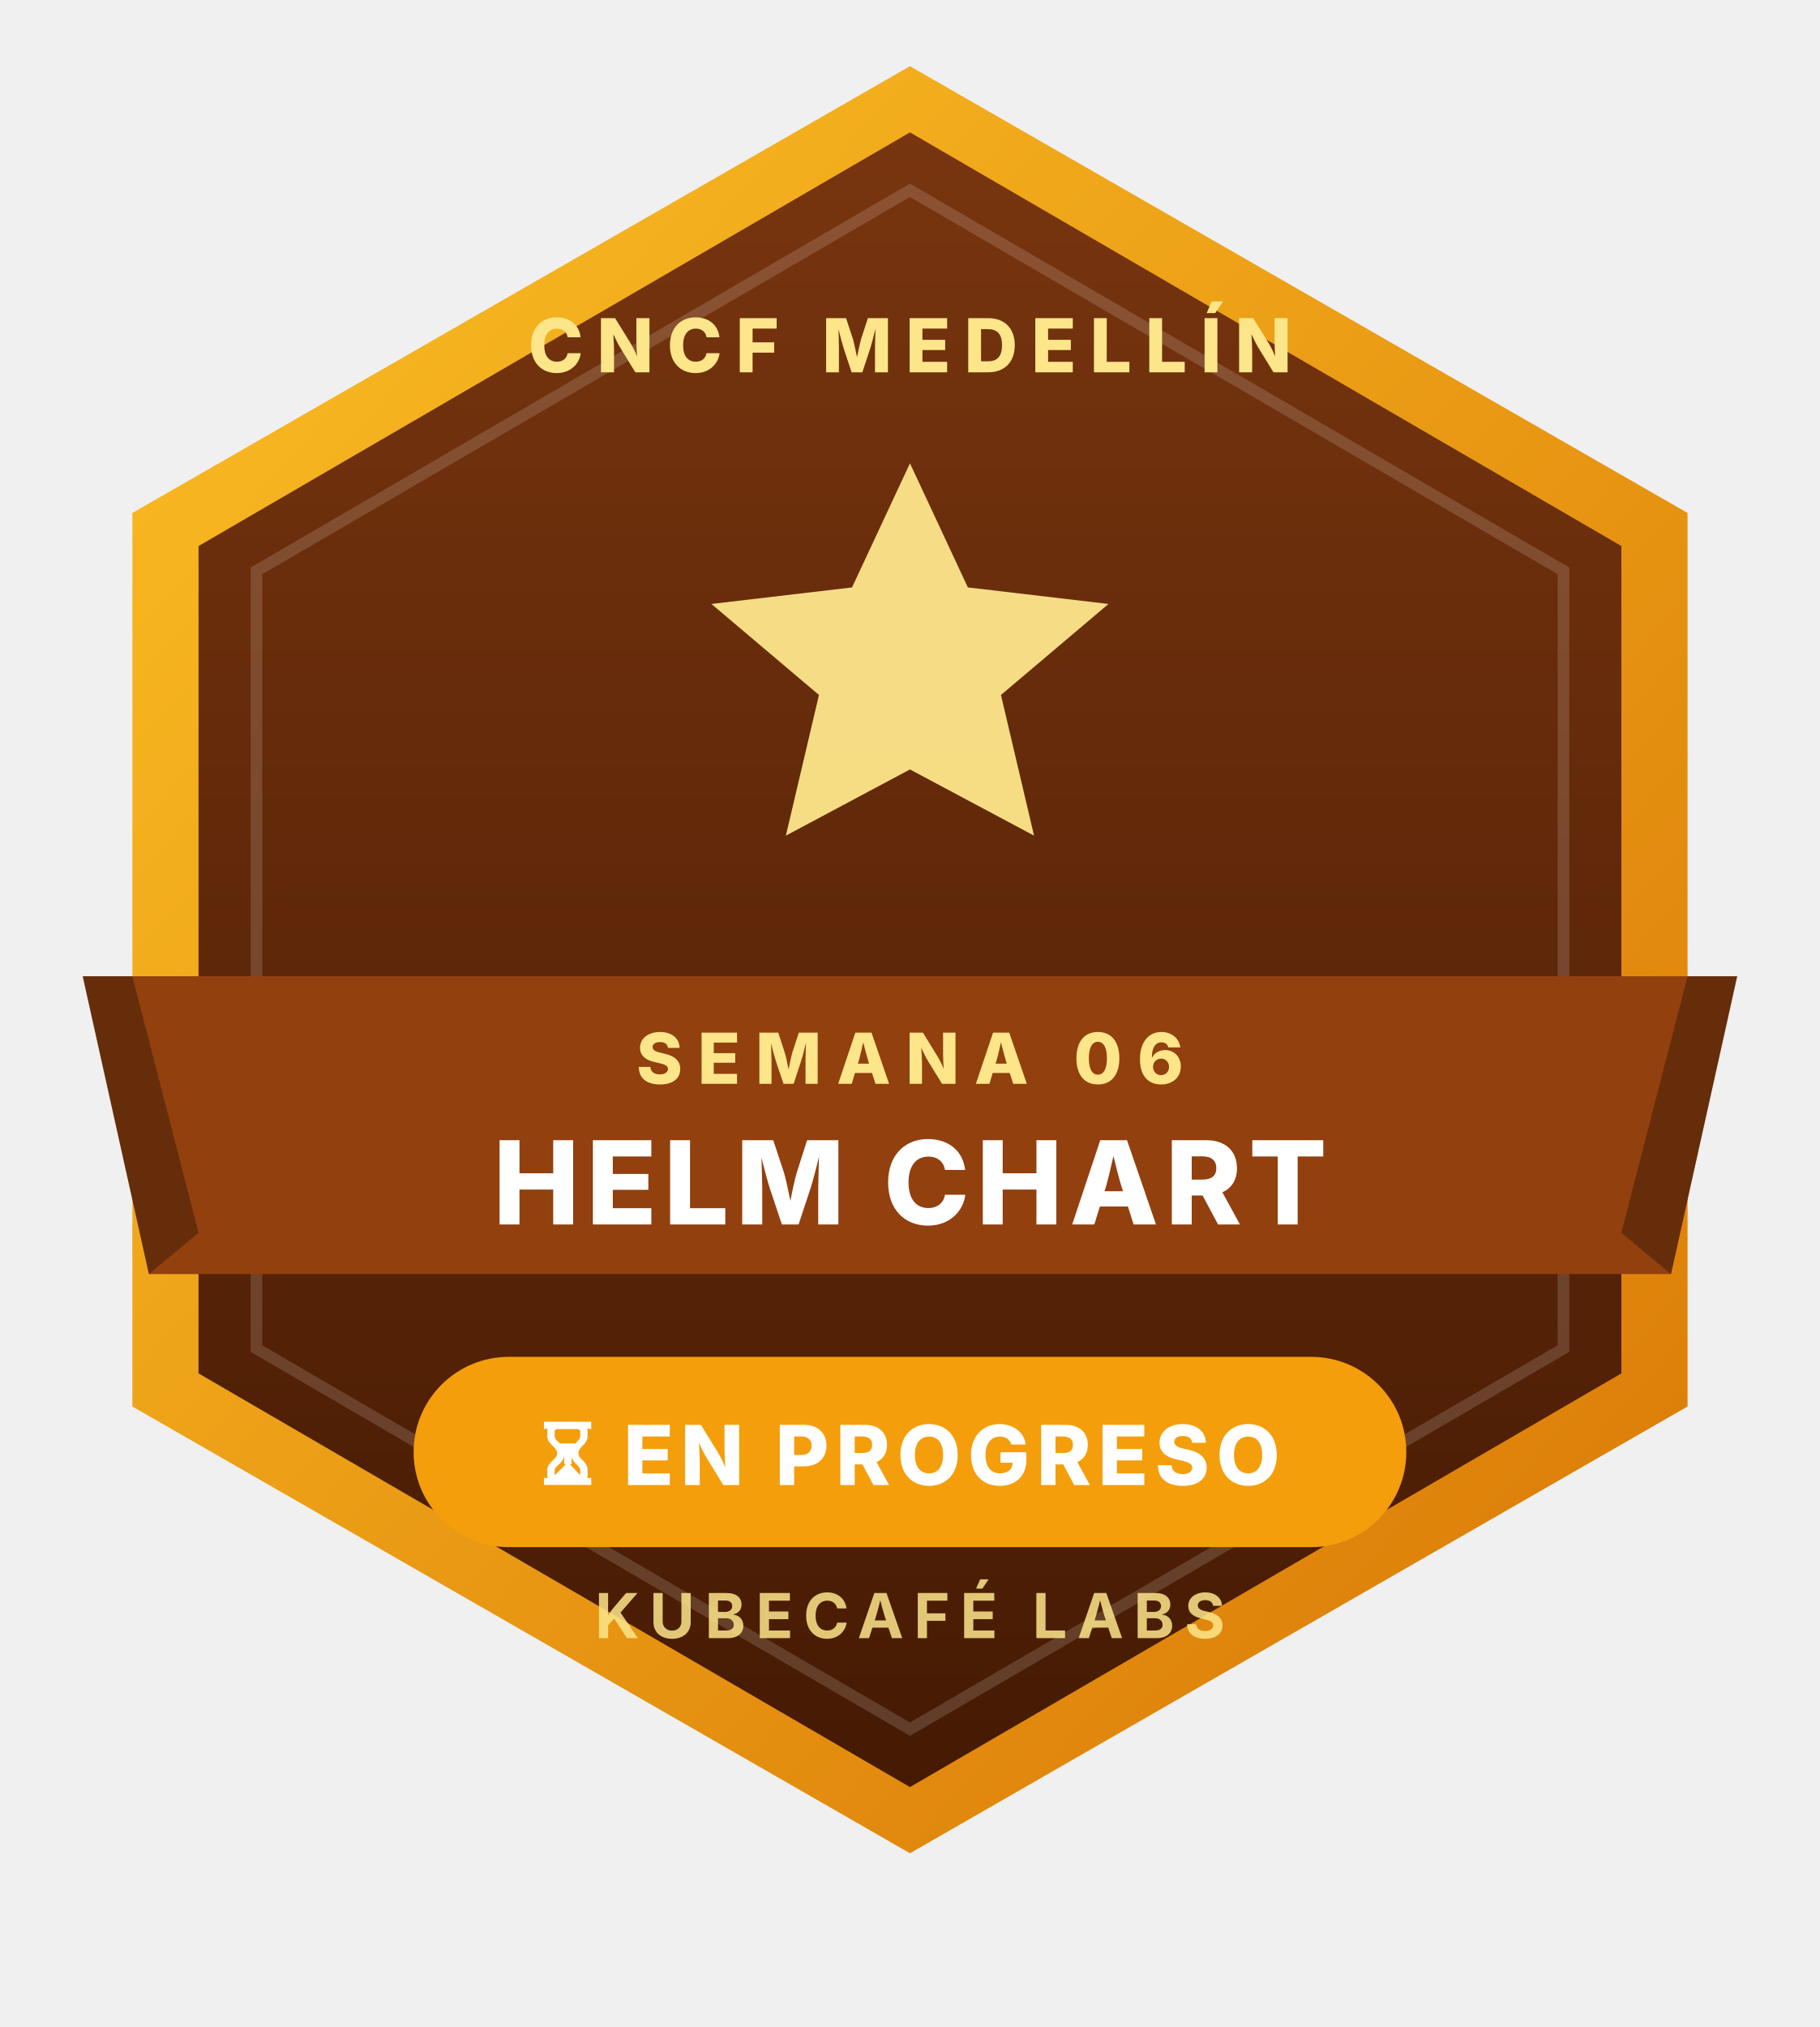
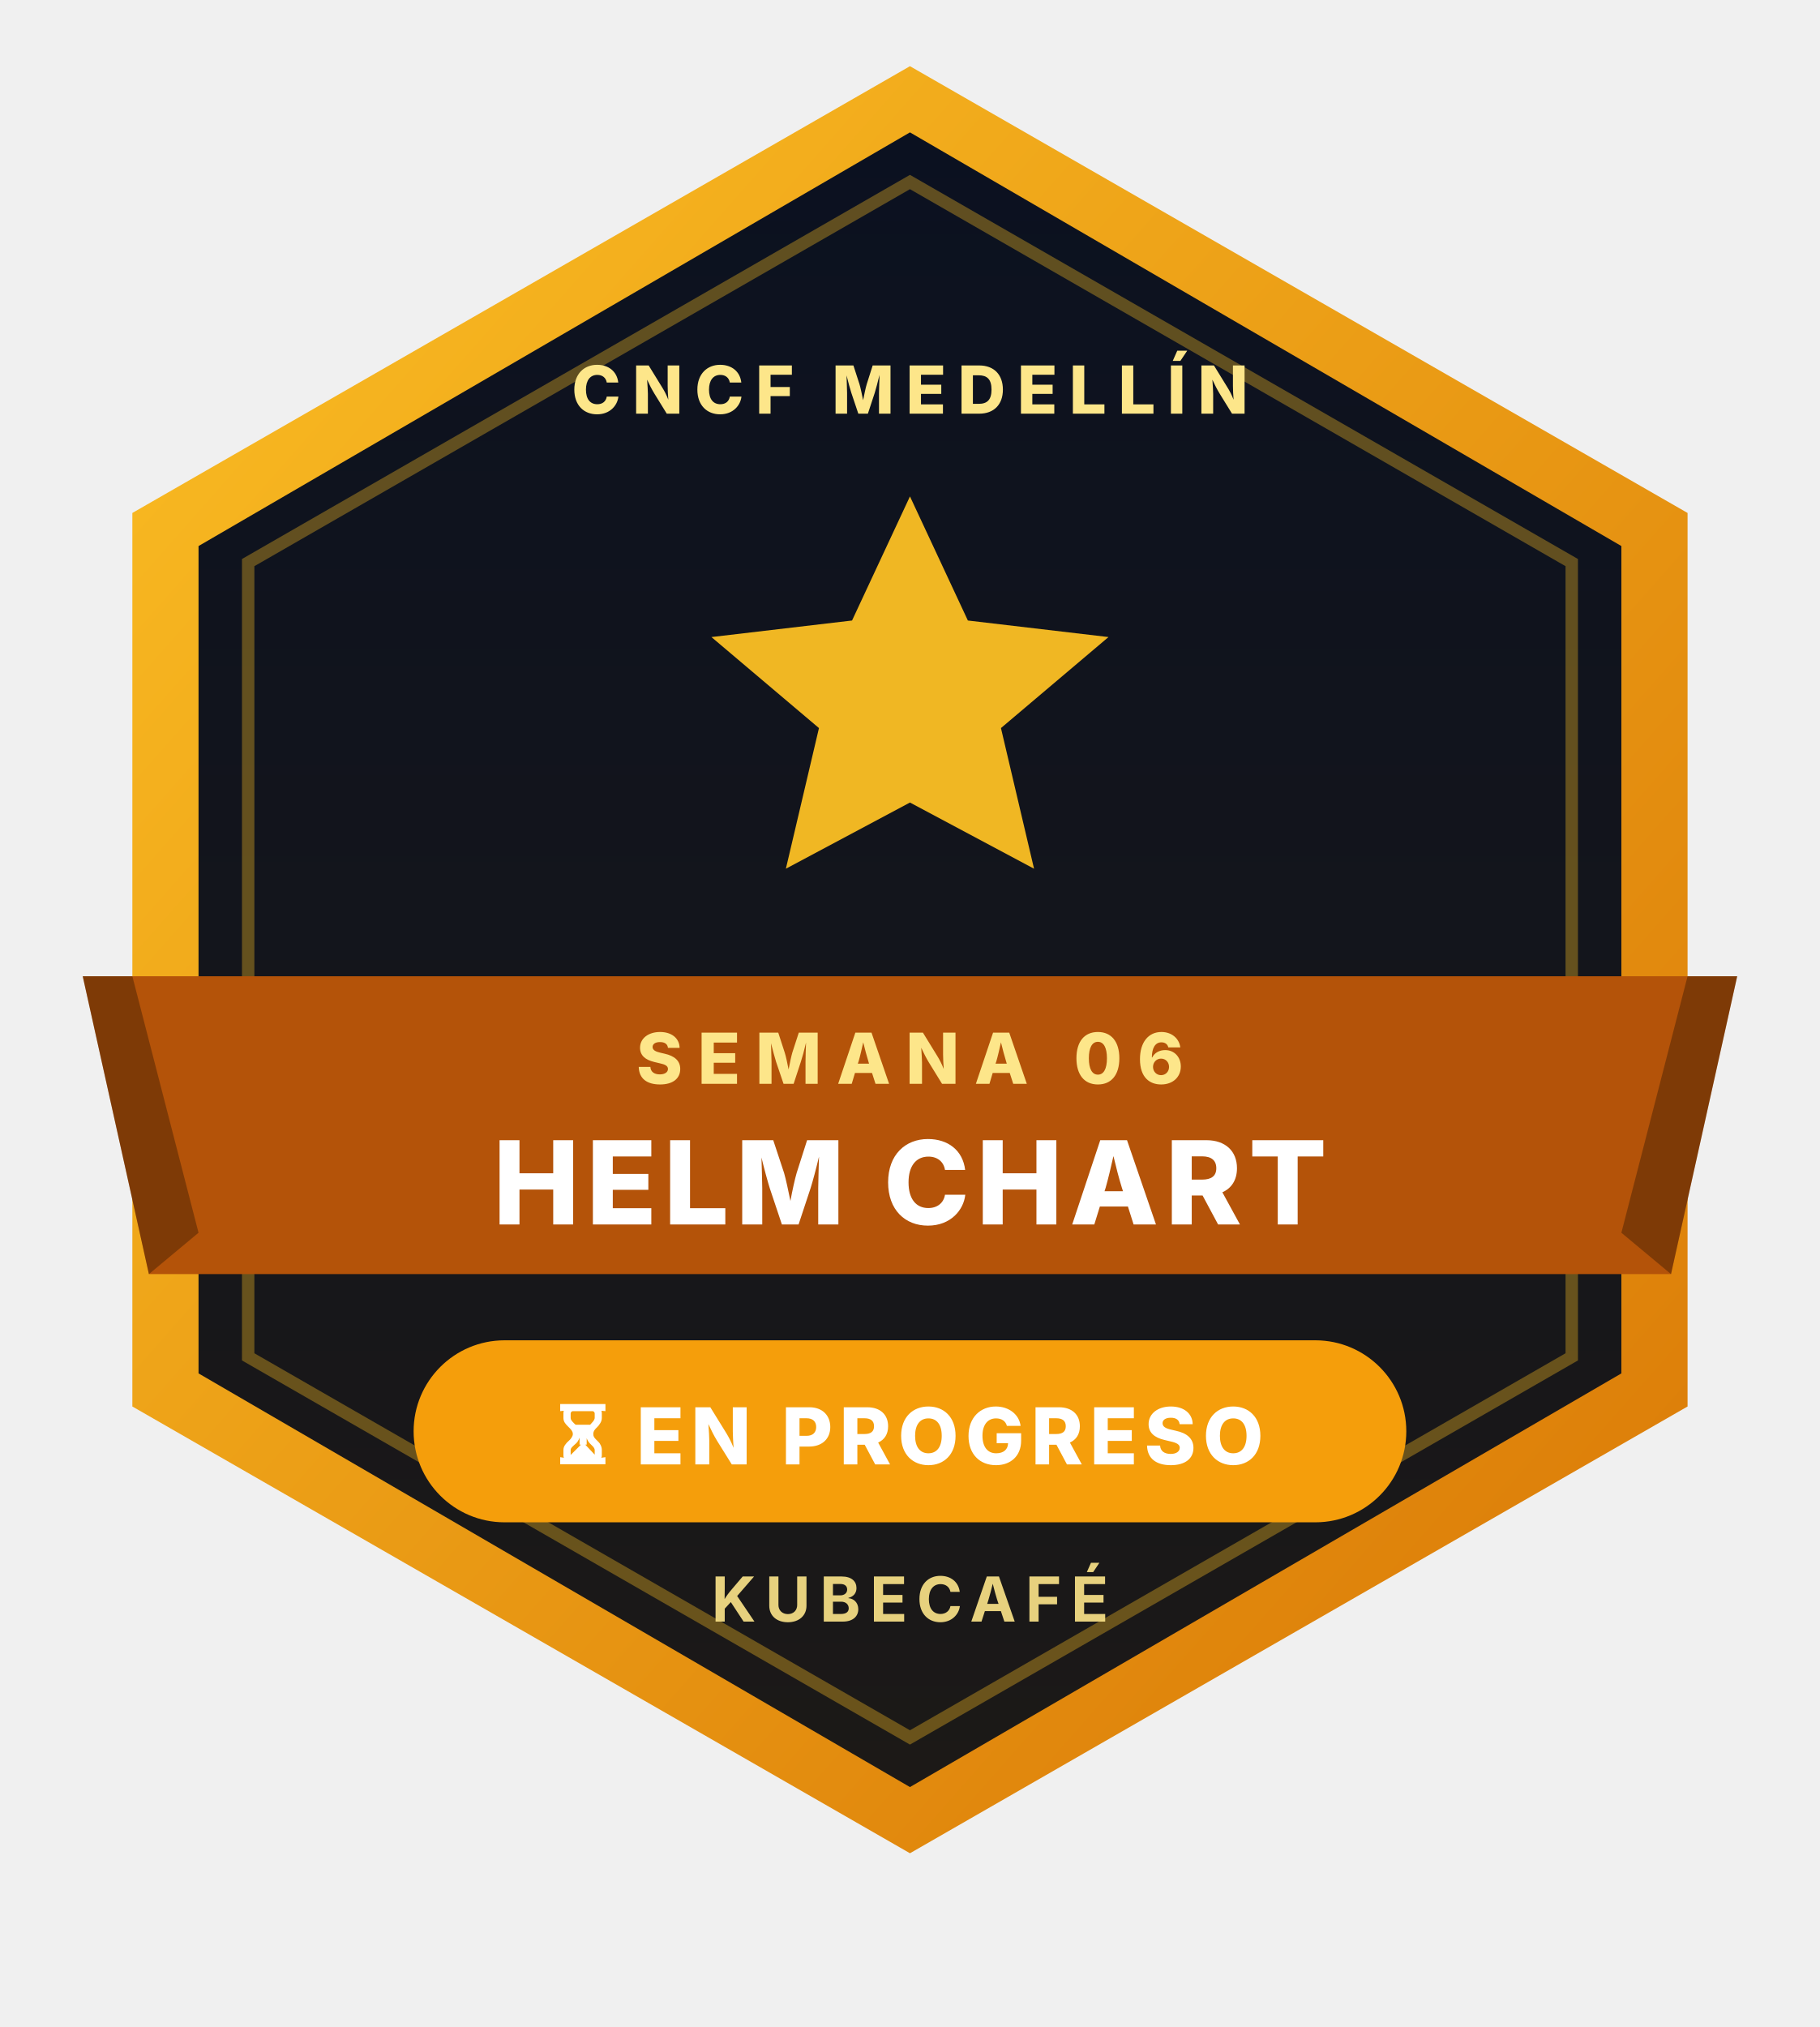
<svg xmlns="http://www.w3.org/2000/svg" viewBox="0 0 220 245" width="220" height="245">
  <defs>
    <linearGradient id="b_semana-06_progreso" x1="0%" y1="0%" x2="100%" y2="100%">
      <stop offset="0%" stop-color="#FBBF24" />
      <stop offset="100%" stop-color="#D97706" />
    </linearGradient>
    <linearGradient id="bg_semana-06_progreso" x1="0%" y1="0%" x2="0%" y2="100%">
-       <stop offset="0%" stop-color="#78350F" />
-       <stop offset="100%" stop-color="#451A03" />
+       <stop offset="0%" stop-color="#0B1120" />
+       <stop offset="100%" stop-color="#1C1917" />
    </linearGradient>
  </defs>
  <g opacity="1">
    <polygon points="110,8 204,62 204,170 110,224 16,170 16,62" fill="url(#b_semana-06_progreso)" />
    <polygon points="110,16 196,66 196,166 110,216 24,166 24,66" fill="url(#bg_semana-06_progreso)" />
-     <polygon points="110,23 189,69 189,163 110,209 31,163 31,69" fill="none" stroke="#FFFFFF" stroke-width="1.4" stroke-opacity="0.15" />
-     <text x="110" y="45" text-anchor="middle" font-family="system-ui,-apple-system,sans-serif" font-size="9" font-weight="800" fill="#FDE68A" letter-spacing="1.6">CNCF MEDELLÍN</text>
-     <g color="#FDE68A">
+     <polygon points="110,22 190,68 190,164 110,210 30,164 30,68" fill="none" stroke="#FBBF24" stroke-width="1.5" stroke-opacity="0.35" />
+     <text x="110" y="50" text-anchor="middle" font-family="system-ui,-apple-system,sans-serif" font-size="8" font-weight="800" fill="#FDE68A" letter-spacing="1.4">CNCF MEDELLÍN</text>
+     <g color="#FBBF24" transform="translate(0, 4)">
      <polygon points="110,56 117,71 134,73 121,84 125,101 110,93 95,101 99,84 86,73 103,71" fill="currentColor" opacity="0.95" />
    </g>
-     <polygon points="10,118 210,118 202,154 18,154" fill="#92400E" />
+     <polygon points="10,118 210,118 202,154 18,154" fill="#B45309" />
    <polygon points="10,118 18,154 24,149 16,118" fill="#000000" opacity="0.3" />
    <polygon points="210,118 202,154 196,149 204,118" fill="#000000" opacity="0.3" />
    <text x="110" y="131" text-anchor="middle" font-family="system-ui,-apple-system,sans-serif" font-size="8.5" font-weight="800" fill="#FDE68A" letter-spacing="1.8">SEMANA 06</text>
    <text x="110" y="148" text-anchor="middle" font-family="system-ui,-apple-system,sans-serif" font-size="14" font-weight="800" fill="#FFFFFF" letter-spacing="0.8">HELM CHART</text>
-     <rect x="50" y="164" width="120" height="23" rx="11.5" fill="#F59E0B" />
-     <text x="110" y="179.5" text-anchor="middle" font-family="system-ui,-apple-system,sans-serif" font-size="10" font-weight="800" fill="#FFFFFF" letter-spacing="0.8">⏳ EN PROGRESO</text>
-     <text x="110" y="198" text-anchor="middle" font-family="system-ui,-apple-system,sans-serif" font-size="7.5" font-weight="700" fill="#FDE68A" opacity="0.85" letter-spacing="1.2">KUBECAFÉ LABS</text>
+     <rect x="50" y="162" width="120" height="22" rx="11" fill="#F59E0B" />
+     <text x="110" y="177" text-anchor="middle" font-family="system-ui,-apple-system,sans-serif" font-size="9.5" font-weight="800" fill="#FFFFFF" letter-spacing="0.8">⏳ EN PROGRESO</text>
+     <text x="110" y="196" text-anchor="middle" font-family="system-ui,-apple-system,sans-serif" font-size="7.5" font-weight="700" fill="#FDE68A" opacity="0.9" letter-spacing="1.1">KUBECAFÉ</text>
  </g>
</svg>
